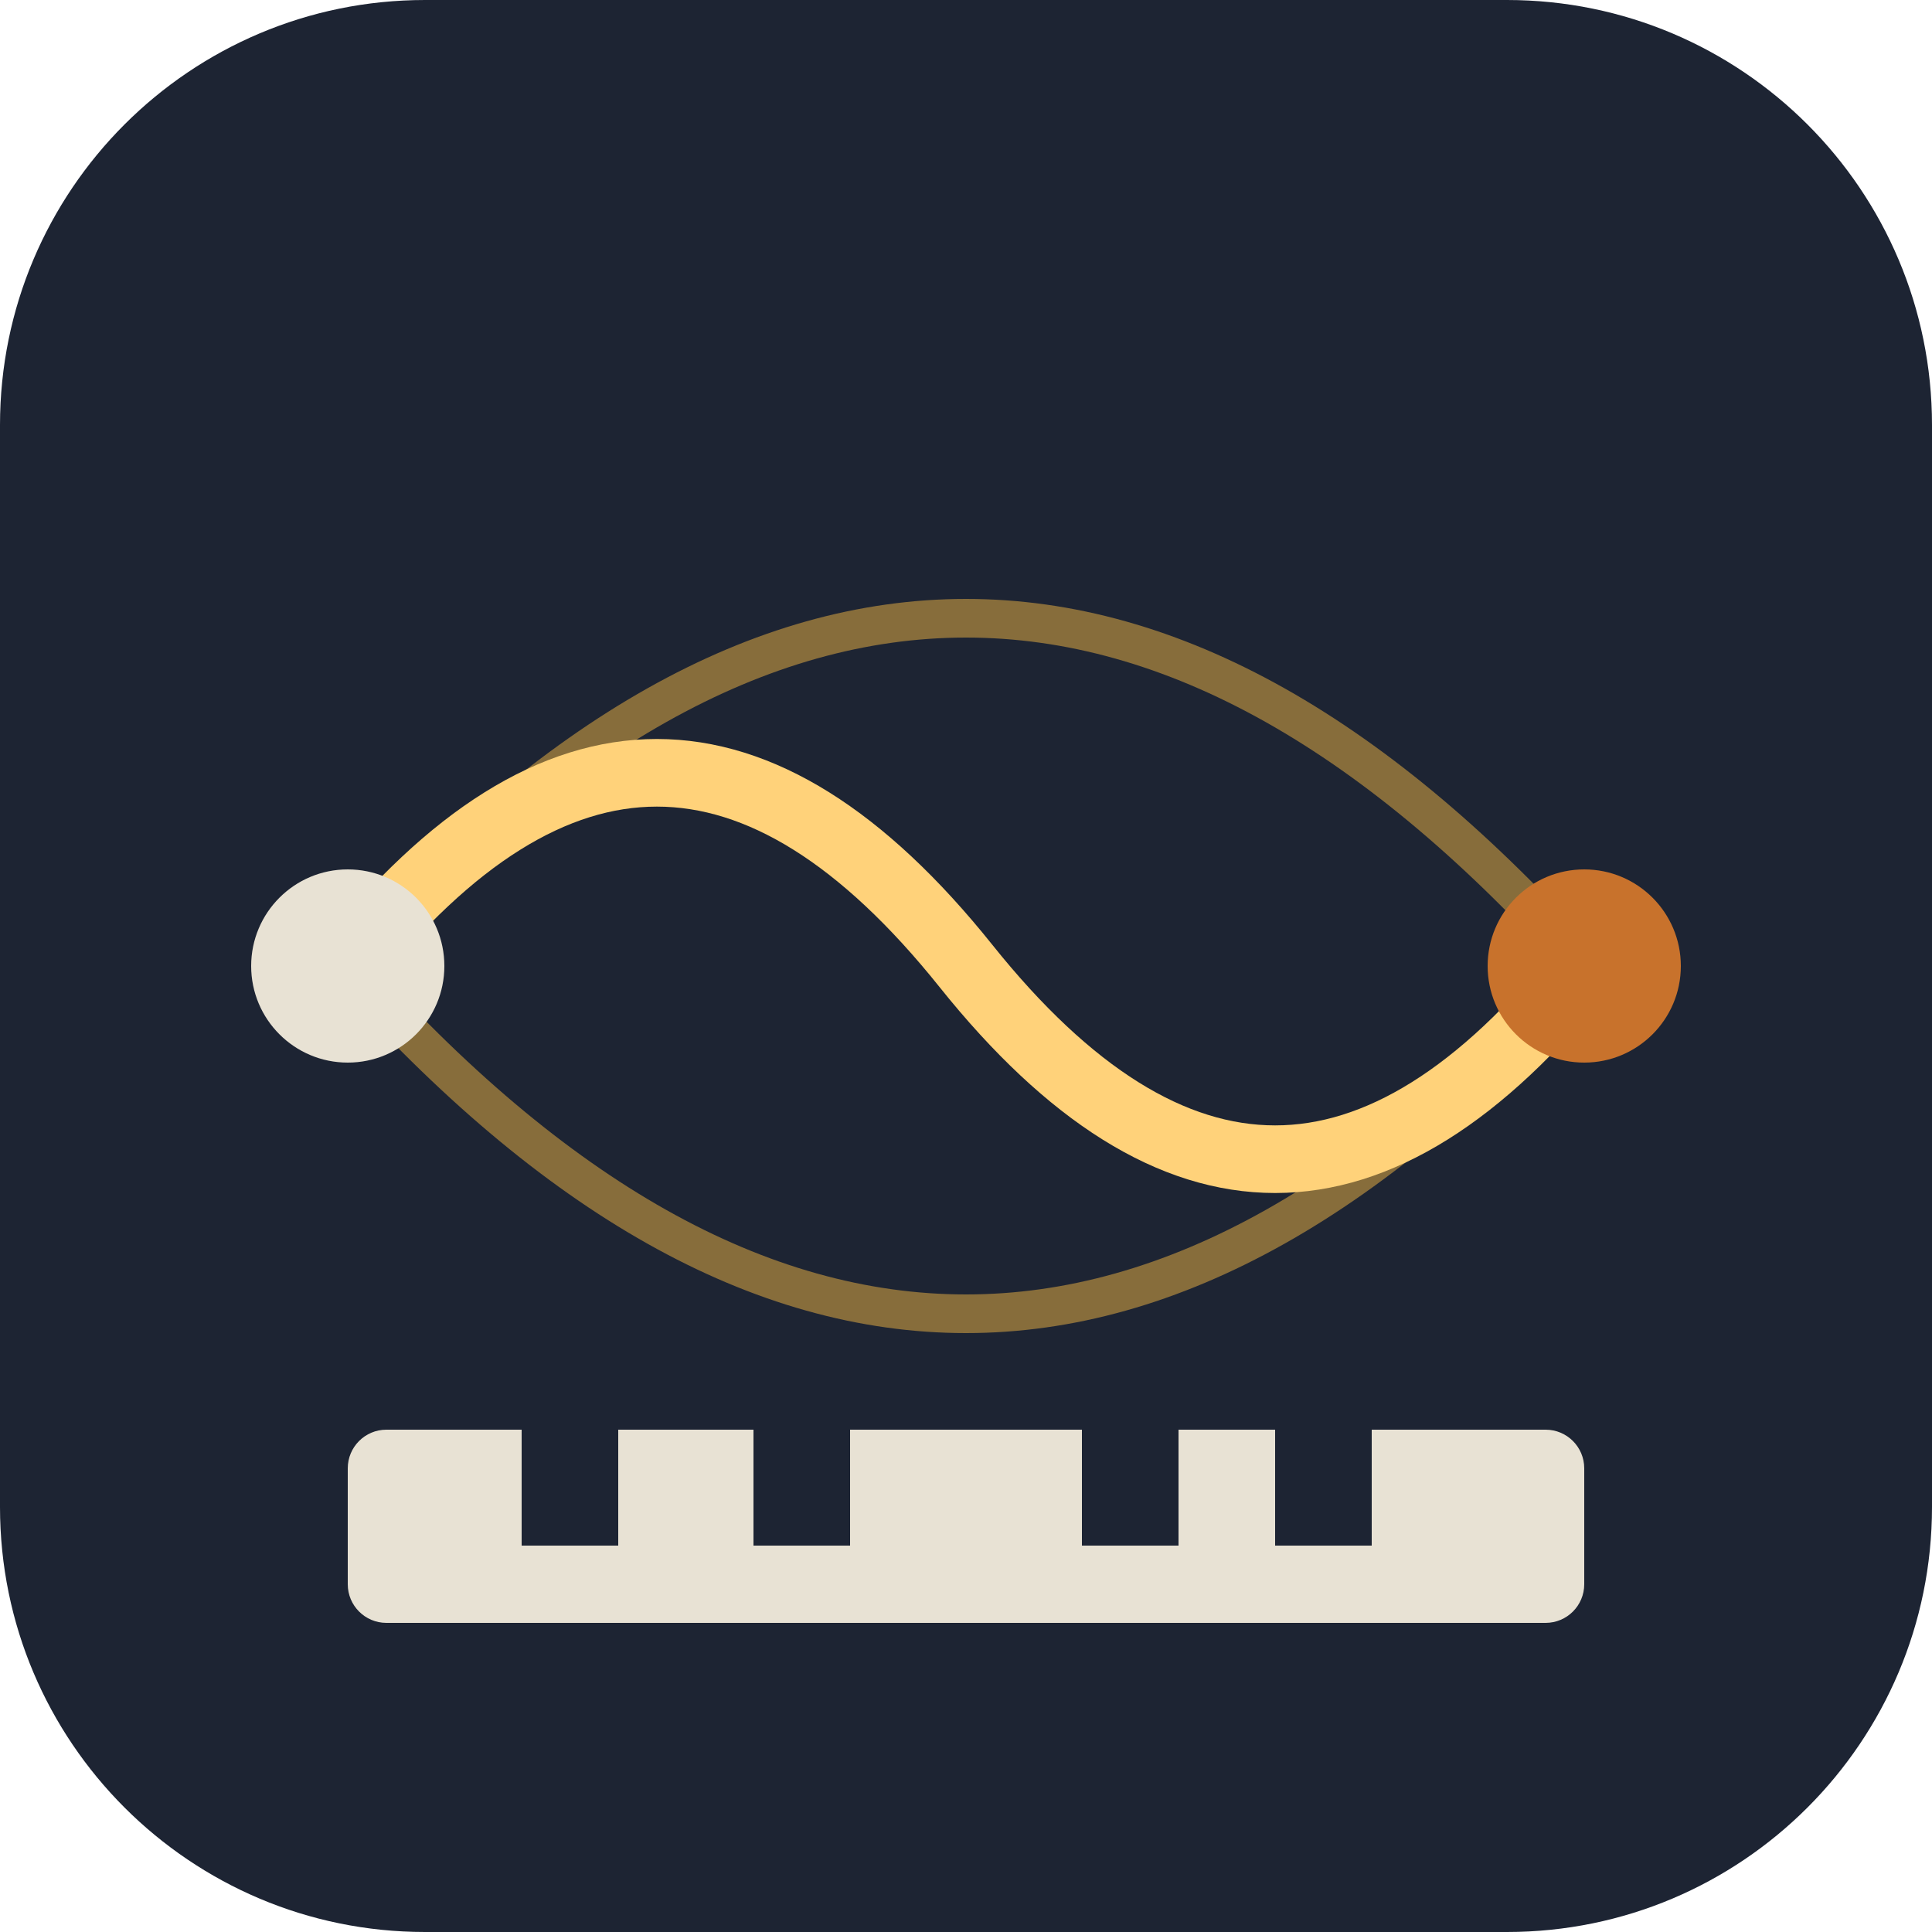
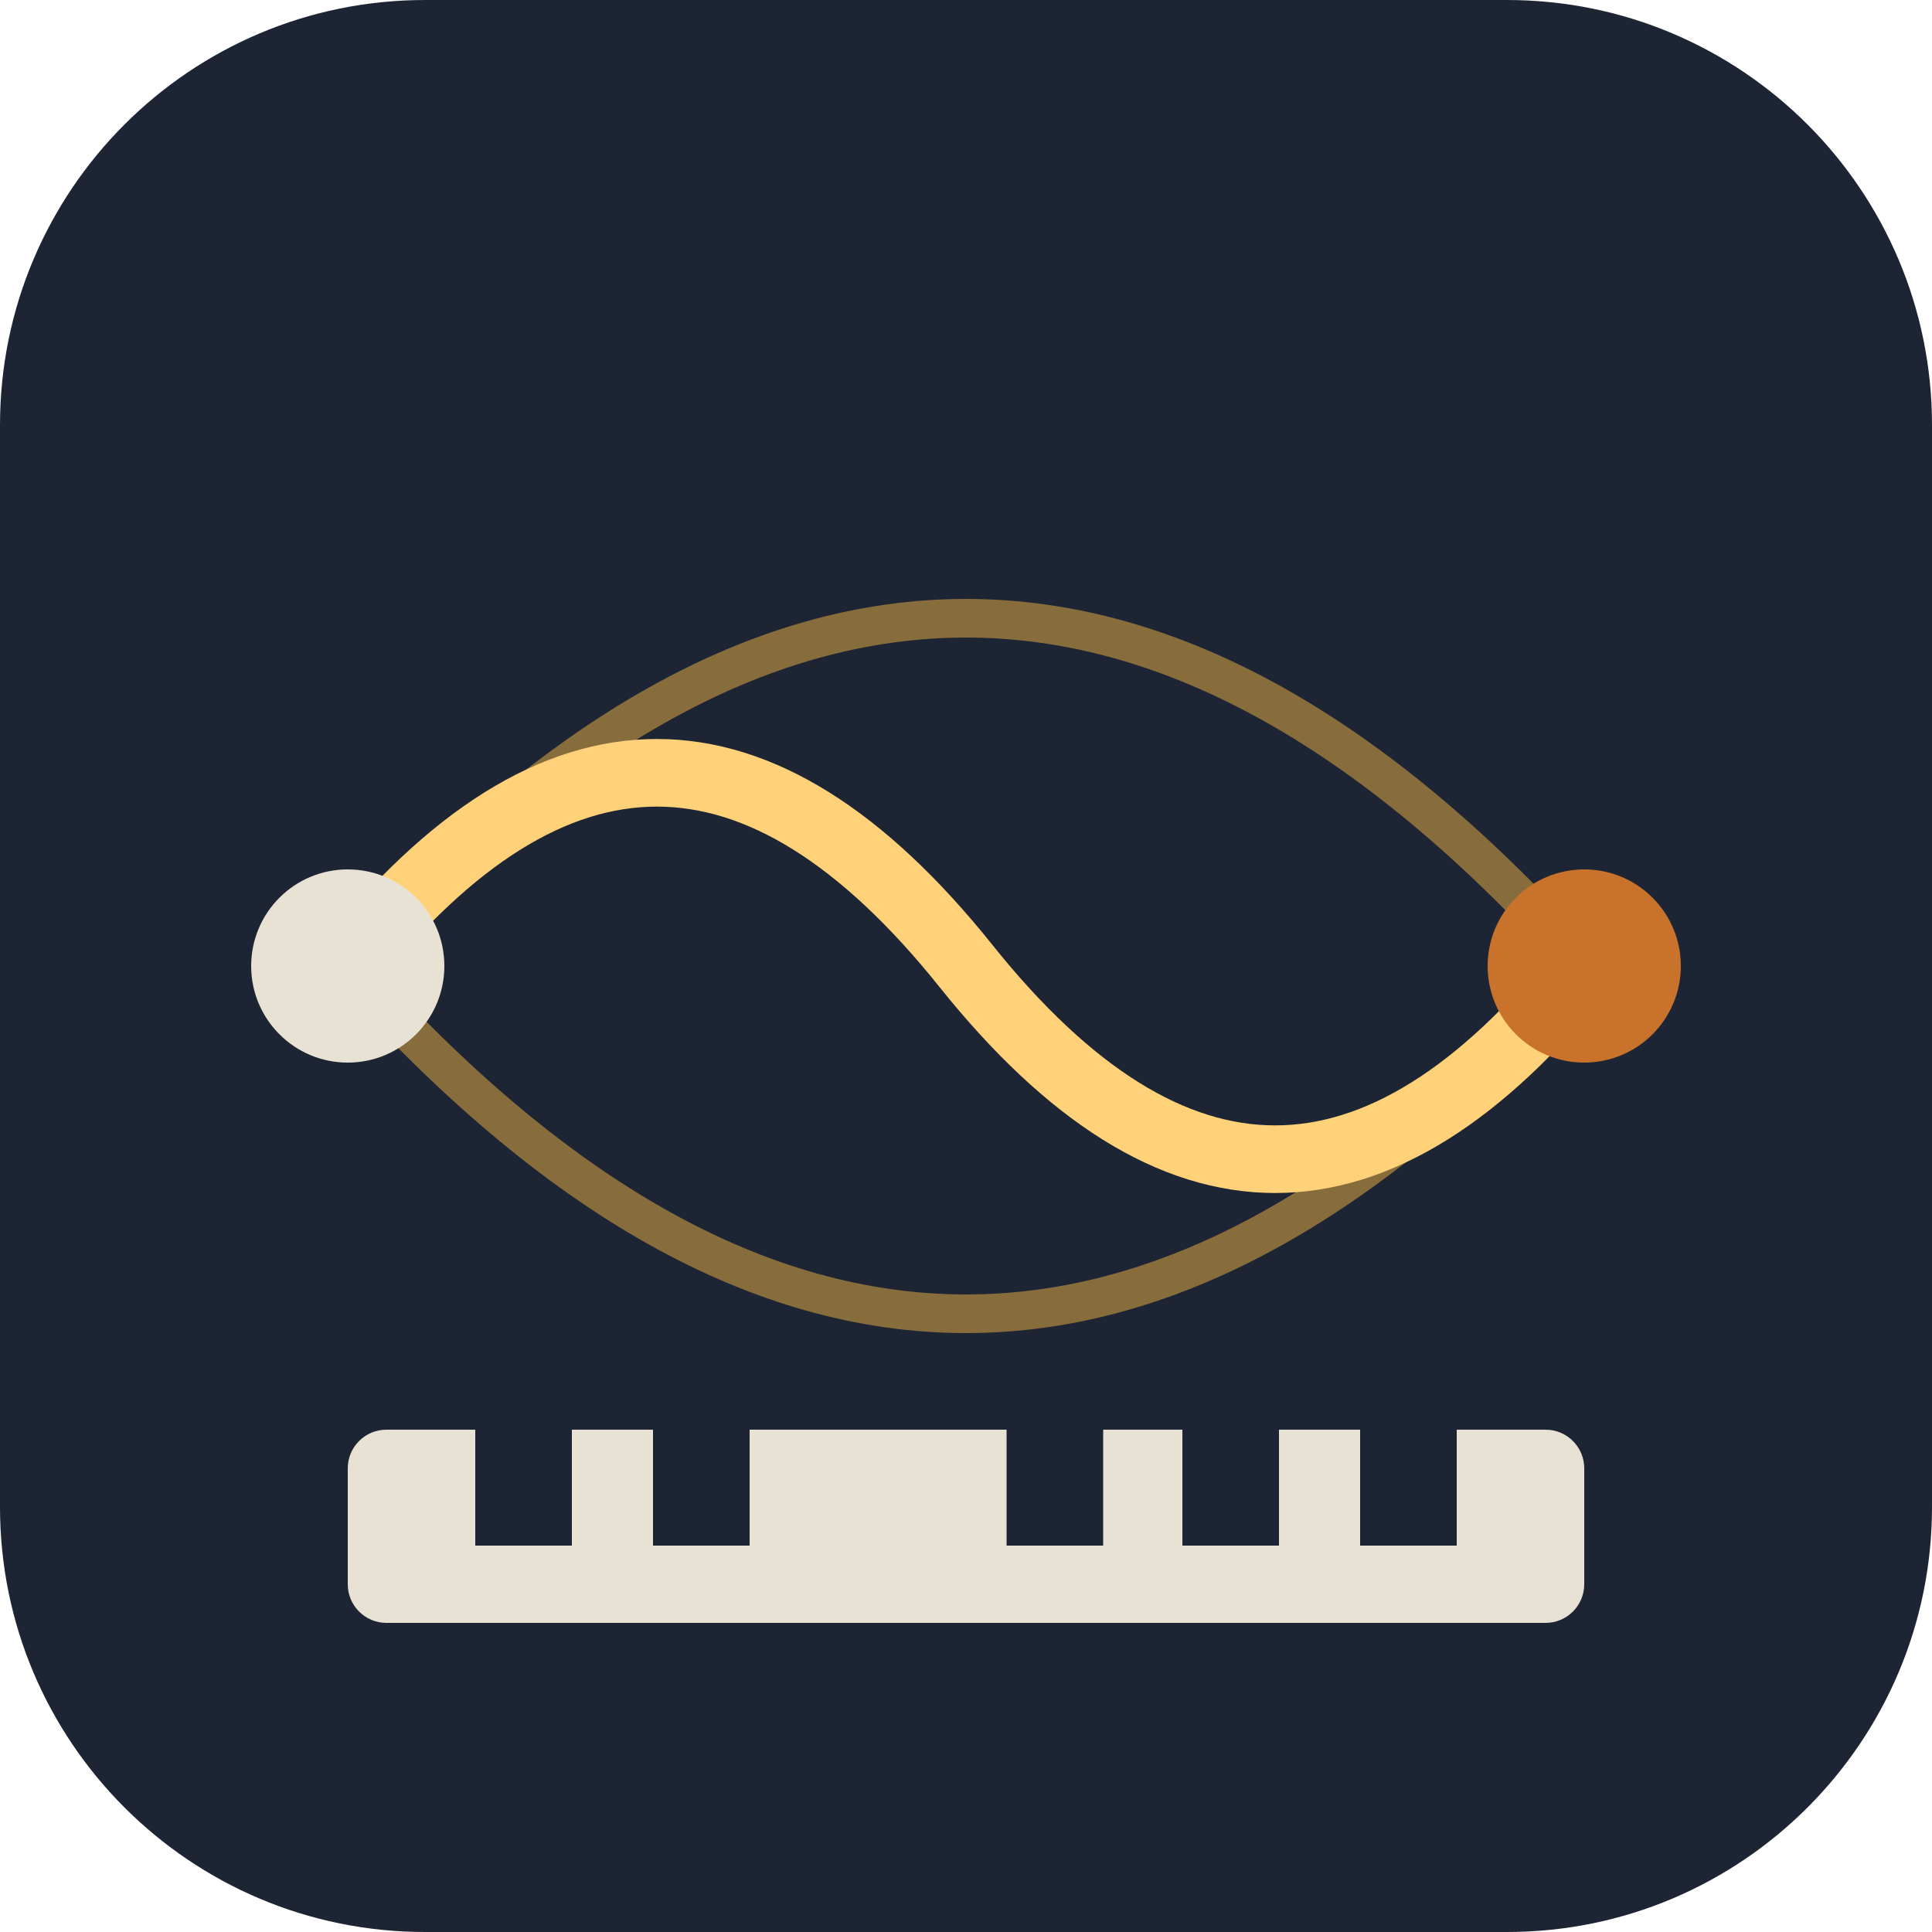
<svg xmlns="http://www.w3.org/2000/svg" width="512" height="512" viewBox="0 0 100 100">
  <rect width="100" height="100" rx="22" fill="#1d2433" />
  <path d="M18 50 Q50 14 82 50" fill="none" stroke="#f2b544" stroke-width="2" opacity=".5" />
  <path d="M18 50 Q50 86 82 50" fill="none" stroke="#f2b544" stroke-width="2" opacity=".5" />
  <path d="M18 50 Q34 30 50 50 T82 50" fill="none" stroke="#ffd27a" stroke-width="3.5" stroke-linecap="round" />
  <circle cx="18" cy="50" r="5" fill="#e8e2d4" />
  <circle cx="82" cy="50" r="5" fill="#c8722c" />
  <rect x="18" y="74" width="64" height="10" rx="2" fill="#e8e2d4" />
-   <rect x="27" y="74" width="5" height="6" fill="#1d2433" />
-   <rect x="39" y="74" width="5" height="6" fill="#1d2433" />
-   <rect x="56" y="74" width="5" height="6" fill="#1d2433" />
-   <rect x="66" y="74" width="5" height="6" fill="#1d2433" />
+   <rect x="24.6" y="74" width="5" height="6" fill="#1d2433" />
+   <rect x="33.8" y="74" width="5" height="6" fill="#1d2433" />
+   <rect x="52.1" y="74" width="5" height="6" fill="#1d2433" />
+   <rect x="61.2" y="74" width="5" height="6" fill="#1d2433" />
+   <rect x="70.4" y="74" width="5" height="6" fill="#1d2433" />
</svg>
